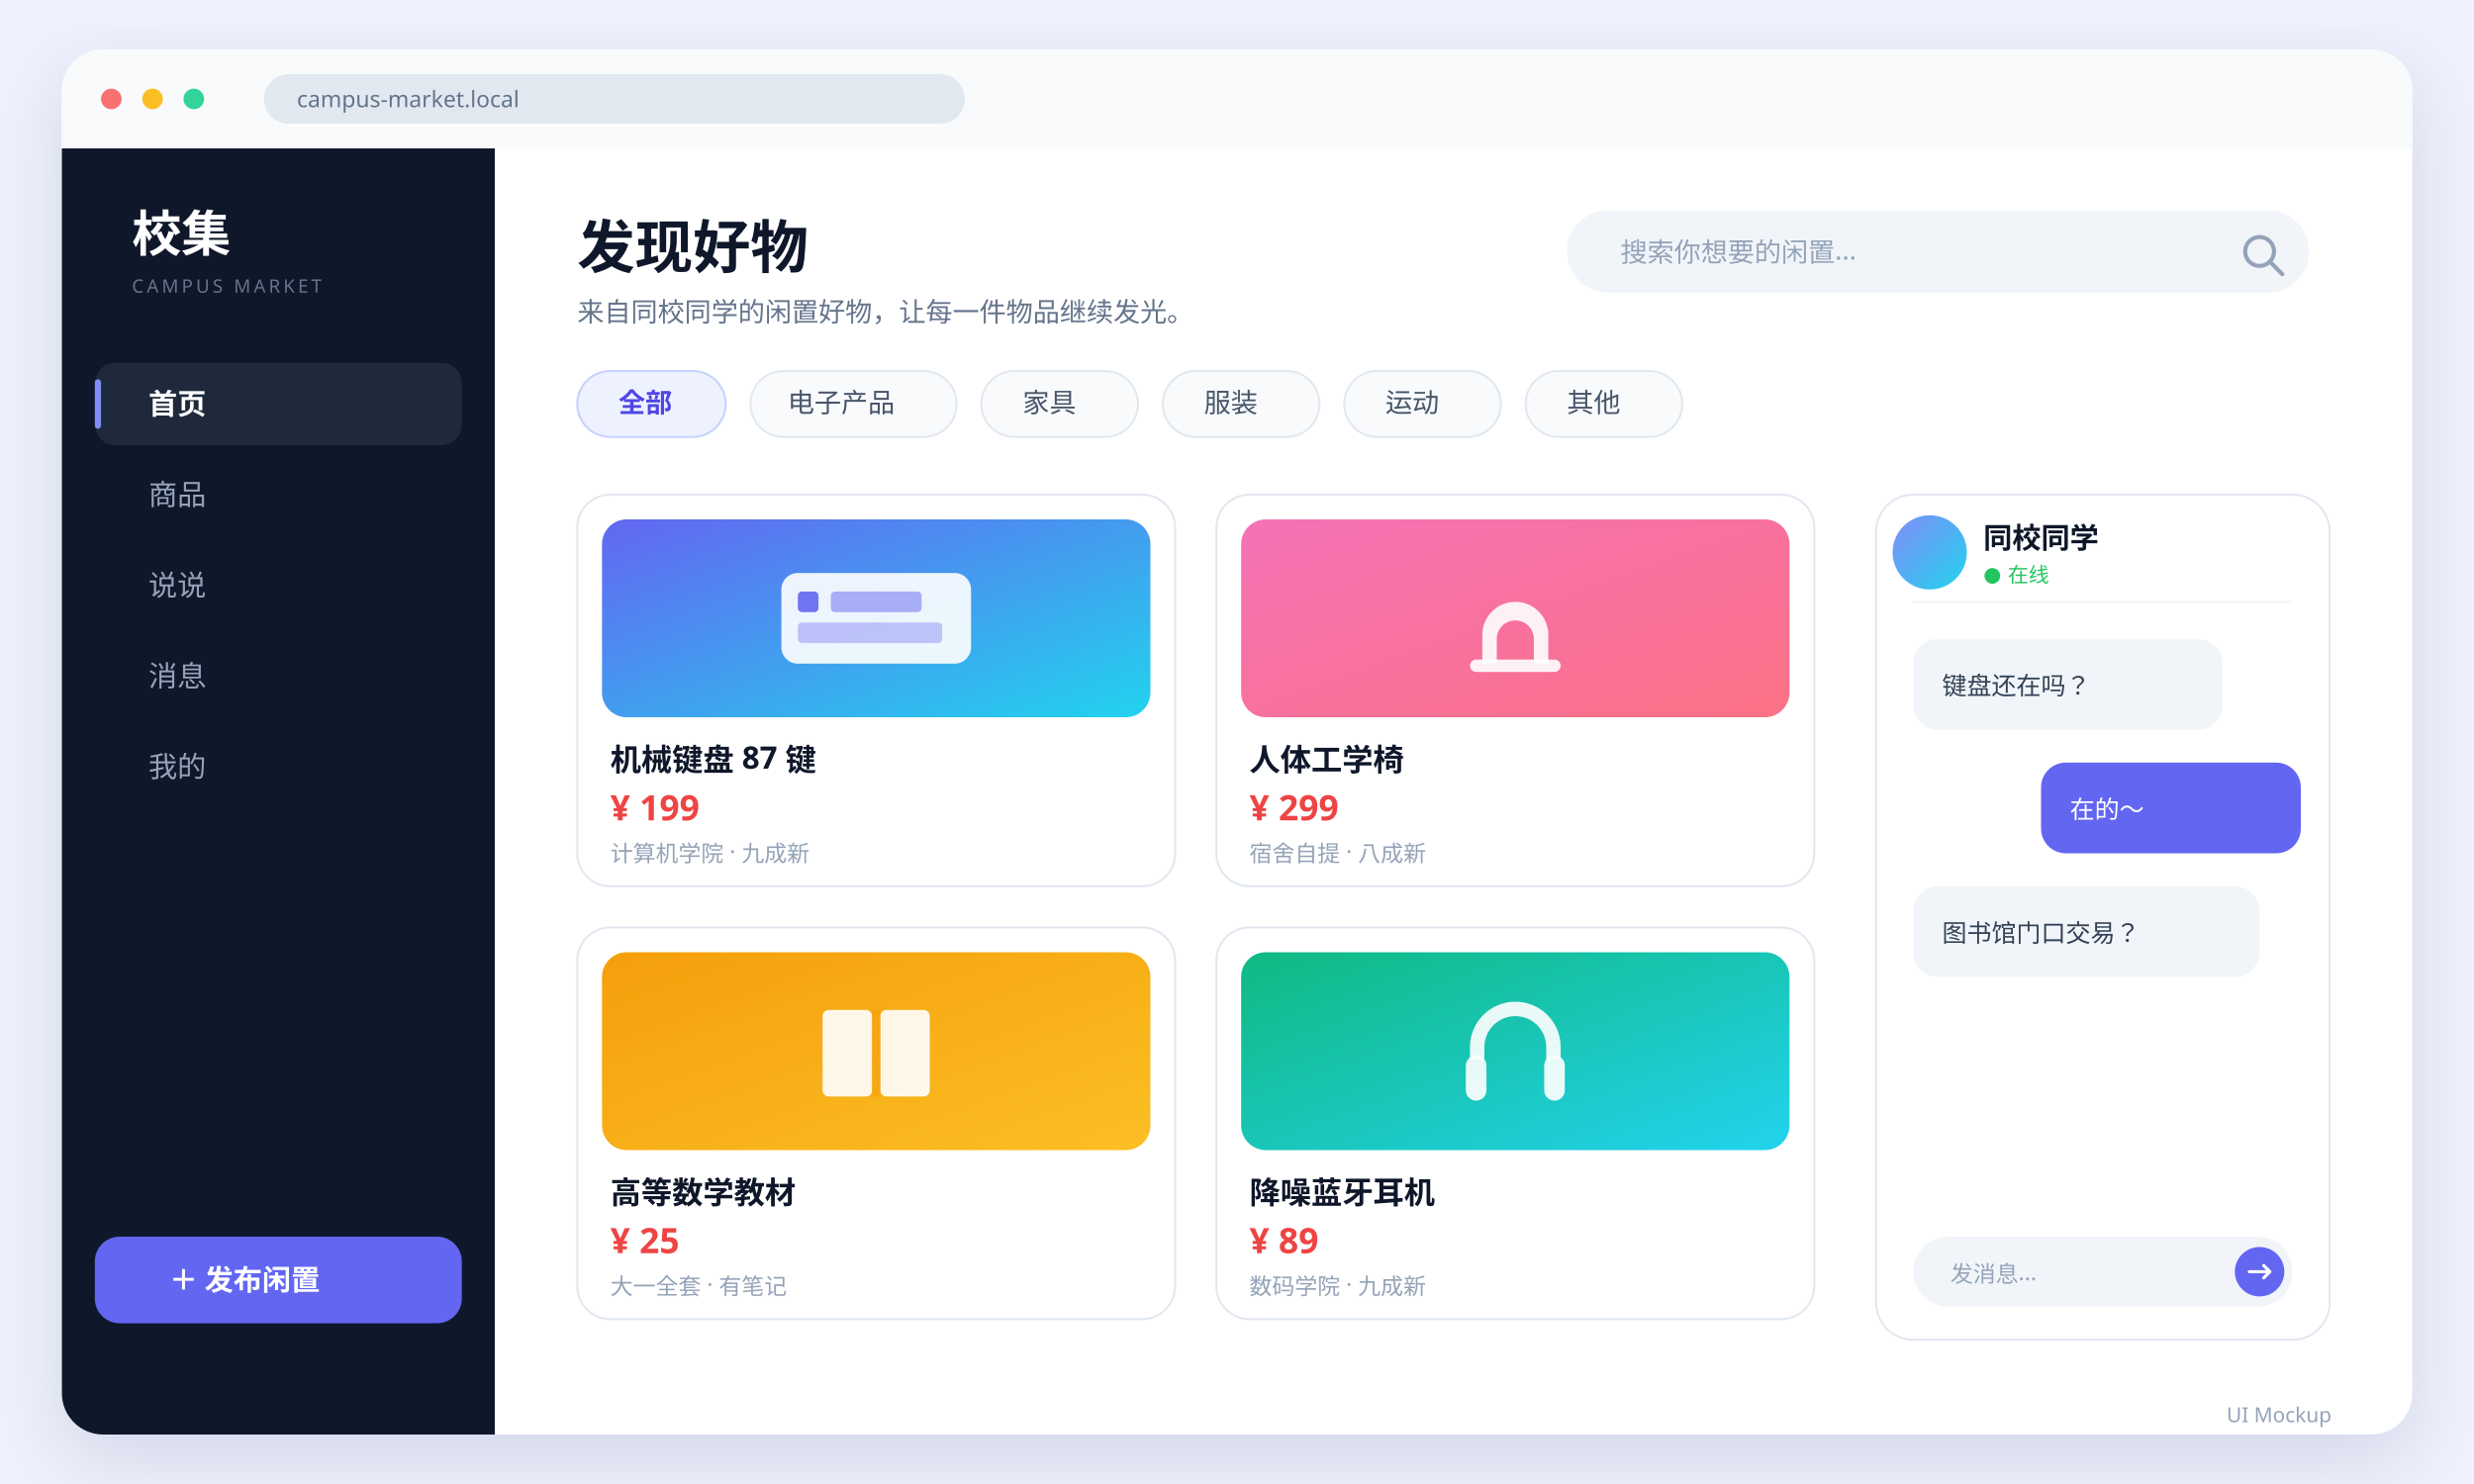
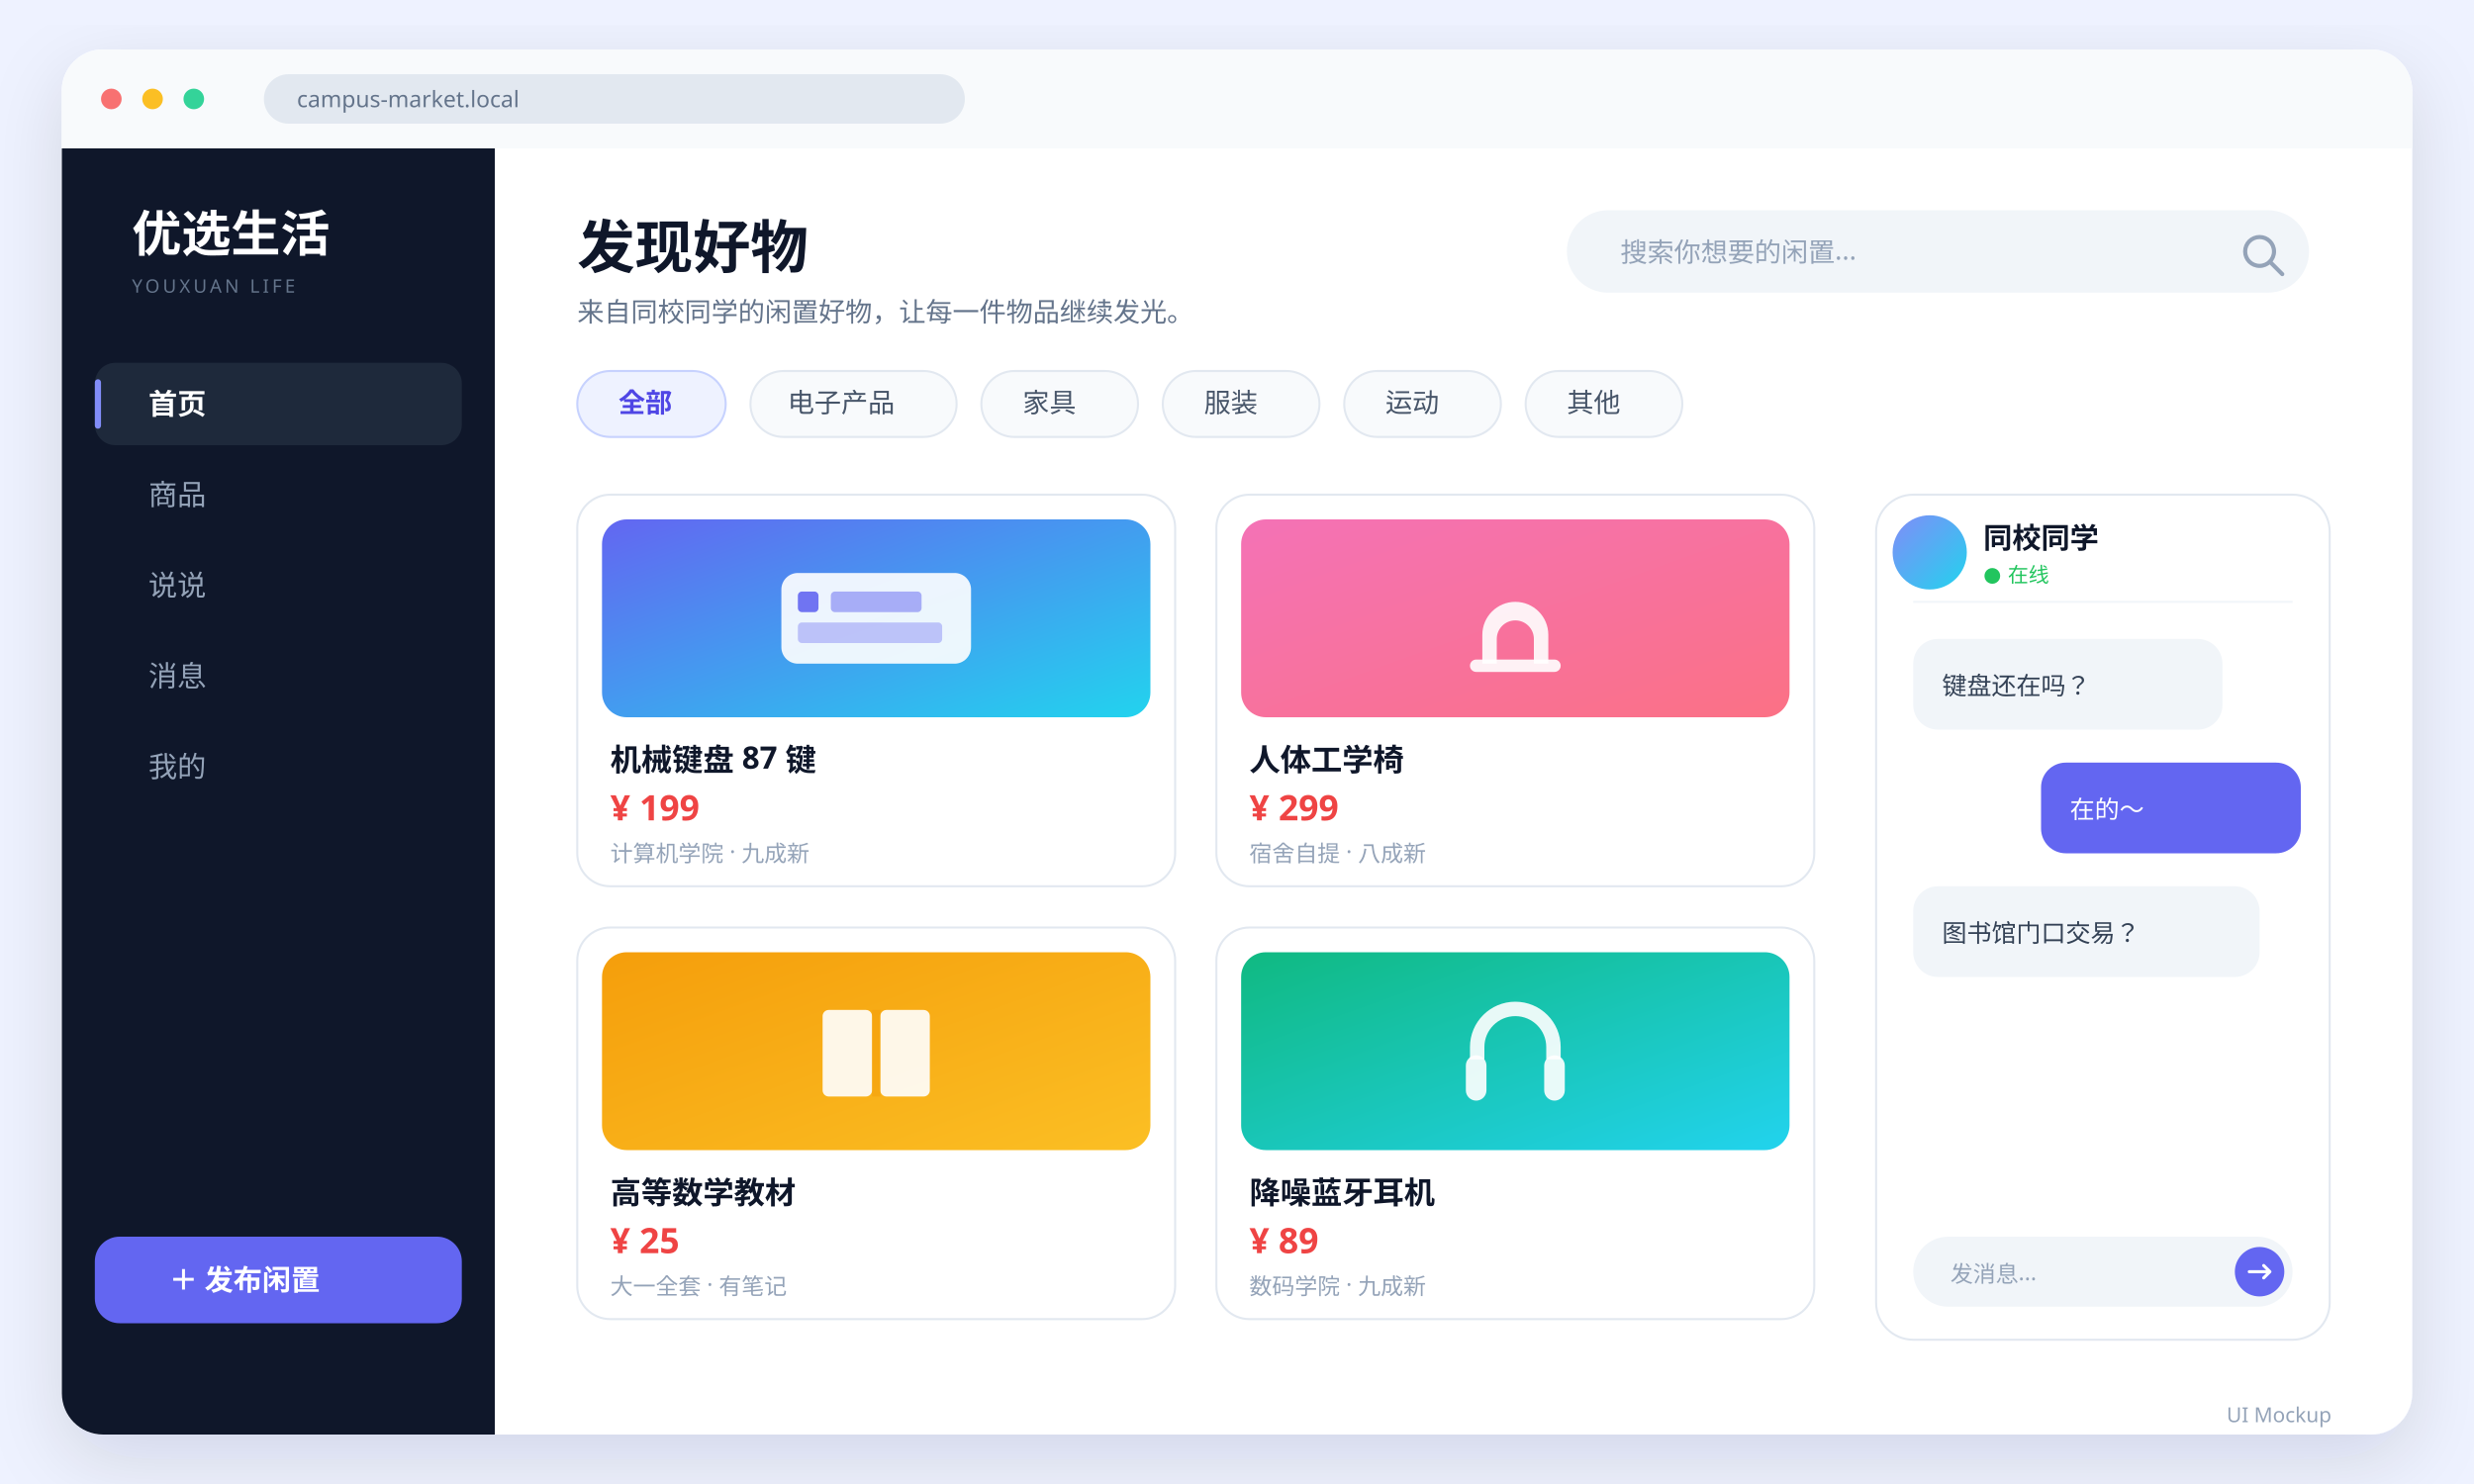
- <svg xmlns="http://www.w3.org/2000/svg" width="1200" height="720" viewBox="0 0 1200 720" fill="none" role="img" aria-label="校园二手交易平台界面示意">
+ <svg xmlns="http://www.w3.org/2000/svg" width="1200" height="720" viewBox="0 0 1200 720" fill="none" role="img" aria-label="优选生活界面示意">
  <defs>
    <linearGradient id="g1" x1="0" y1="0" x2="1" y2="1">
      <stop stop-color="#6366F1" />
      <stop offset="1" stop-color="#22D3EE" />
    </linearGradient>
    <linearGradient id="g2" x1="0" y1="0" x2="1" y2="1">
      <stop stop-color="#F472B6" />
      <stop offset="1" stop-color="#FB7185" />
    </linearGradient>
    <linearGradient id="g3" x1="0" y1="0" x2="1" y2="1">
      <stop stop-color="#F59E0B" />
      <stop offset="1" stop-color="#FBBF24" />
    </linearGradient>
    <linearGradient id="g4" x1="0" y1="0" x2="1" y2="1">
      <stop stop-color="#10B981" />
      <stop offset="1" stop-color="#22D3EE" />
    </linearGradient>
    <linearGradient id="avatar" x1="0" y1="0" x2="1" y2="1">
      <stop stop-color="#818CF8" />
      <stop offset="1" stop-color="#22D3EE" />
    </linearGradient>
    <filter id="shadow" x="-10%" y="-10%" width="120%" height="130%">
      <feDropShadow dx="0" dy="12" stdDeviation="18" flood-color="#0F172A" flood-opacity="0.12" />
    </filter>
  </defs>
  <rect width="1200" height="720" fill="#EEF2FF" />
  <rect x="30" y="24" width="1140" height="672" rx="20" fill="#FFFFFF" filter="url(#shadow)" />
  <path d="M30 44A20 20 0 0 1 50 24H1150A20 20 0 0 1 1170 44V72H30V44Z" fill="#F8FAFC" />
  <circle cx="54" cy="48" r="5" fill="#F87171" />
  <circle cx="74" cy="48" r="5" fill="#FBBF24" />
  <circle cx="94" cy="48" r="5" fill="#34D399" />
  <rect x="128" y="36" width="340" height="24" rx="12" fill="#E2E8F0" />
  <text x="144" y="52" fill="#64748B" font-family="'Segoe UI','PingFang SC','Microsoft YaHei',sans-serif" font-size="11">campus-market.local</text>
  <path d="M30 72H240V696H50A20 20 0 0 1 30 676V72Z" fill="#0F172A" />
-   <text x="64" y="122" fill="#FFFFFF" font-family="'Segoe UI','PingFang SC','Microsoft YaHei',sans-serif" font-size="24" font-weight="700">校集</text>
-   <text x="64" y="142" fill="#64748B" font-family="'Segoe UI','PingFang SC','Microsoft YaHei',sans-serif" font-size="9" letter-spacing="1.5">CAMPUS MARKET</text>
+   <text x="64" y="122" fill="#FFFFFF" font-family="'Segoe UI','PingFang SC','Microsoft YaHei',sans-serif" font-size="24" font-weight="700">优选生活</text>
+   <text x="64" y="142" fill="#64748B" font-family="'Segoe UI','PingFang SC','Microsoft YaHei',sans-serif" font-size="9" letter-spacing="1.5">YOUXUAN LIFE</text>
  <rect x="46" y="176" width="178" height="40" rx="10" fill="#1E293B" />
  <rect x="46" y="184" width="3" height="24" rx="1.5" fill="#818CF8" />
  <text x="72" y="201" fill="#FFFFFF" font-family="'Segoe UI','PingFang SC','Microsoft YaHei',sans-serif" font-size="14" font-weight="600">首页</text>
  <text x="72" y="245" fill="#94A3B8" font-family="'Segoe UI','PingFang SC','Microsoft YaHei',sans-serif" font-size="14">商品</text>
  <text x="72" y="289" fill="#94A3B8" font-family="'Segoe UI','PingFang SC','Microsoft YaHei',sans-serif" font-size="14">说说</text>
  <text x="72" y="333" fill="#94A3B8" font-family="'Segoe UI','PingFang SC','Microsoft YaHei',sans-serif" font-size="14">消息</text>
  <text x="72" y="377" fill="#94A3B8" font-family="'Segoe UI','PingFang SC','Microsoft YaHei',sans-serif" font-size="14">我的</text>
  <rect x="46" y="600" width="178" height="42" rx="12" fill="#6366F1" />
  <text x="82" y="626" fill="#FFFFFF" font-family="'Segoe UI','PingFang SC','Microsoft YaHei',sans-serif" font-size="14" font-weight="600">＋ 发布闲置</text>
  <text x="280" y="130" fill="#0F172A" font-family="'Segoe UI','PingFang SC','Microsoft YaHei',sans-serif" font-size="28" font-weight="700">发现好物</text>
  <text x="280" y="156" fill="#64748B" font-family="'Segoe UI','PingFang SC','Microsoft YaHei',sans-serif" font-size="13">来自同校同学的闲置好物，让每一件物品继续发光。</text>
  <rect x="760" y="102" width="360" height="40" rx="20" fill="#F1F5F9" />
  <text x="786" y="127" fill="#94A3B8" font-family="'Segoe UI','PingFang SC','Microsoft YaHei',sans-serif" font-size="13">搜索你想要的闲置...</text>
  <circle cx="1096" cy="122" r="7" stroke="#94A3B8" stroke-width="2" />
  <path d="M1101 127L1107 133" stroke="#94A3B8" stroke-width="2" stroke-linecap="round" />
  <g font-family="'Segoe UI','PingFang SC','Microsoft YaHei',sans-serif" font-size="13">
    <rect x="280" y="180" width="72" height="32" rx="16" fill="#EEF2FF" stroke="#C7D2FE" />
    <text x="300" y="200" fill="#4F46E5" font-weight="600">全部</text>
    <rect x="364" y="180" width="100" height="32" rx="16" fill="#F8FAFC" stroke="#E2E8F0" />
    <text x="382" y="200" fill="#475569">电子产品</text>
    <rect x="476" y="180" width="76" height="32" rx="16" fill="#F8FAFC" stroke="#E2E8F0" />
    <text x="496" y="200" fill="#475569">家具</text>
    <rect x="564" y="180" width="76" height="32" rx="16" fill="#F8FAFC" stroke="#E2E8F0" />
    <text x="584" y="200" fill="#475569">服装</text>
    <rect x="652" y="180" width="76" height="32" rx="16" fill="#F8FAFC" stroke="#E2E8F0" />
    <text x="672" y="200" fill="#475569">运动</text>
    <rect x="740" y="180" width="76" height="32" rx="16" fill="#F8FAFC" stroke="#E2E8F0" />
    <text x="760" y="200" fill="#475569">其他</text>
  </g>
  <rect x="280" y="240" width="290" height="190" rx="16" fill="#FFFFFF" stroke="#E2E8F0" />
  <rect x="292" y="252" width="266" height="96" rx="12" fill="url(#g1)" />
  <g transform="translate(425 300)" fill="#FFFFFF" fill-opacity="0.9">
    <rect x="-46" y="-22" width="92" height="44" rx="8" />
    <rect x="-38" y="-13" width="10" height="10" rx="2" fill="#6366F1" />
    <rect x="-22" y="-13" width="44" height="10" rx="2" fill="#6366F1" fill-opacity="0.5" />
    <rect x="-38" y="2" width="70" height="10" rx="2" fill="#6366F1" fill-opacity="0.35" />
  </g>
  <text x="296" y="374" fill="#0F172A" font-family="'Segoe UI','PingFang SC','Microsoft YaHei',sans-serif" font-size="15" font-weight="600">机械键盘 87 键</text>
  <text x="296" y="398" fill="#EF4444" font-family="'Segoe UI','PingFang SC','Microsoft YaHei',sans-serif" font-size="17" font-weight="700">¥ 199</text>
  <text x="296" y="418" fill="#94A3B8" font-family="'Segoe UI','PingFang SC','Microsoft YaHei',sans-serif" font-size="11">计算机学院 · 九成新</text>
  <rect x="590" y="240" width="290" height="190" rx="16" fill="#FFFFFF" stroke="#E2E8F0" />
  <rect x="602" y="252" width="266" height="96" rx="12" fill="url(#g2)" />
  <g transform="translate(735 300)" fill="#FFFFFF" fill-opacity="0.9">
    <path d="M-16 22V8A16 16 0 0 1 16 8V22H9V10A9 9 0 0 0 -9 10V22H-16Z" />
    <rect x="-22" y="20" width="44" height="6" rx="3" />
  </g>
  <text x="606" y="374" fill="#0F172A" font-family="'Segoe UI','PingFang SC','Microsoft YaHei',sans-serif" font-size="15" font-weight="600">人体工学椅</text>
  <text x="606" y="398" fill="#EF4444" font-family="'Segoe UI','PingFang SC','Microsoft YaHei',sans-serif" font-size="17" font-weight="700">¥ 299</text>
  <text x="606" y="418" fill="#94A3B8" font-family="'Segoe UI','PingFang SC','Microsoft YaHei',sans-serif" font-size="11">宿舍自提 · 八成新</text>
  <rect x="280" y="450" width="290" height="190" rx="16" fill="#FFFFFF" stroke="#E2E8F0" />
  <rect x="292" y="462" width="266" height="96" rx="12" fill="url(#g3)" />
  <g transform="translate(425 510)" fill="#FFFFFF" fill-opacity="0.9">
    <rect x="-26" y="-20" width="24" height="42" rx="3" />
    <rect x="2" y="-20" width="24" height="42" rx="3" />
    <path d="M-2-20H2V22H-2Z" fill="#F59E0B" fill-opacity="0.5" />
  </g>
  <text x="296" y="584" fill="#0F172A" font-family="'Segoe UI','PingFang SC','Microsoft YaHei',sans-serif" font-size="15" font-weight="600">高等数学教材</text>
  <text x="296" y="608" fill="#EF4444" font-family="'Segoe UI','PingFang SC','Microsoft YaHei',sans-serif" font-size="17" font-weight="700">¥ 25</text>
  <text x="296" y="628" fill="#94A3B8" font-family="'Segoe UI','PingFang SC','Microsoft YaHei',sans-serif" font-size="11">大一全套 · 有笔记</text>
  <rect x="590" y="450" width="290" height="190" rx="16" fill="#FFFFFF" stroke="#E2E8F0" />
  <rect x="602" y="462" width="266" height="96" rx="12" fill="url(#g4)" />
  <g transform="translate(735 510)" fill="#FFFFFF" fill-opacity="0.9">
    <path d="M-22 4V-2A22 22 0 0 1 22-2V4H15V-2A15 15 0 0 0 -15-2V4H-22Z" />
    <rect x="-24" y="2" width="10" height="22" rx="5" />
    <rect x="14" y="2" width="10" height="22" rx="5" />
  </g>
  <text x="606" y="584" fill="#0F172A" font-family="'Segoe UI','PingFang SC','Microsoft YaHei',sans-serif" font-size="15" font-weight="600">降噪蓝牙耳机</text>
  <text x="606" y="608" fill="#EF4444" font-family="'Segoe UI','PingFang SC','Microsoft YaHei',sans-serif" font-size="17" font-weight="700">¥ 89</text>
  <text x="606" y="628" fill="#94A3B8" font-family="'Segoe UI','PingFang SC','Microsoft YaHei',sans-serif" font-size="11">数码学院 · 九成新</text>
  <rect x="910" y="240" width="220" height="410" rx="18" fill="#FFFFFF" stroke="#E2E8F0" />
  <circle cx="936" cy="268" r="18" fill="url(#avatar)" />
  <text x="962" y="266" fill="#0F172A" font-family="'Segoe UI','PingFang SC','Microsoft YaHei',sans-serif" font-size="14" font-weight="600">同校同学</text>
  <text x="962" y="282" fill="#22C55E" font-family="'Segoe UI','PingFang SC','Microsoft YaHei',sans-serif" font-size="10">● 在线</text>
  <path d="M928 292H1112" stroke="#F1F5F9" stroke-width="1" />
  <rect x="928" y="310" width="150" height="44" rx="12" fill="#F1F5F9" />
  <text x="942" y="337" fill="#334155" font-family="'Segoe UI','PingFang SC','Microsoft YaHei',sans-serif" font-size="12">键盘还在吗？</text>
  <rect x="990" y="370" width="126" height="44" rx="12" fill="#6366F1" />
  <text x="1004" y="397" fill="#FFFFFF" font-family="'Segoe UI','PingFang SC','Microsoft YaHei',sans-serif" font-size="12">在的～</text>
  <rect x="928" y="430" width="168" height="44" rx="12" fill="#F1F5F9" />
  <text x="942" y="457" fill="#334155" font-family="'Segoe UI','PingFang SC','Microsoft YaHei',sans-serif" font-size="12">图书馆门口交易？</text>
  <rect x="928" y="600" width="184" height="34" rx="17" fill="#F1F5F9" />
  <text x="946" y="622" fill="#94A3B8" font-family="'Segoe UI','PingFang SC','Microsoft YaHei',sans-serif" font-size="11">发消息...</text>
  <circle cx="1096" cy="617" r="12" fill="#6366F1" />
  <path d="M1091 617H1101M1098 614L1101 617L1098 620" stroke="#FFFFFF" stroke-width="1.5" stroke-linecap="round" stroke-linejoin="round" />
  <text x="1080" y="690" fill="#94A3B8" font-family="'Segoe UI','PingFang SC','Microsoft YaHei',sans-serif" font-size="10">UI Mockup</text>
</svg>
